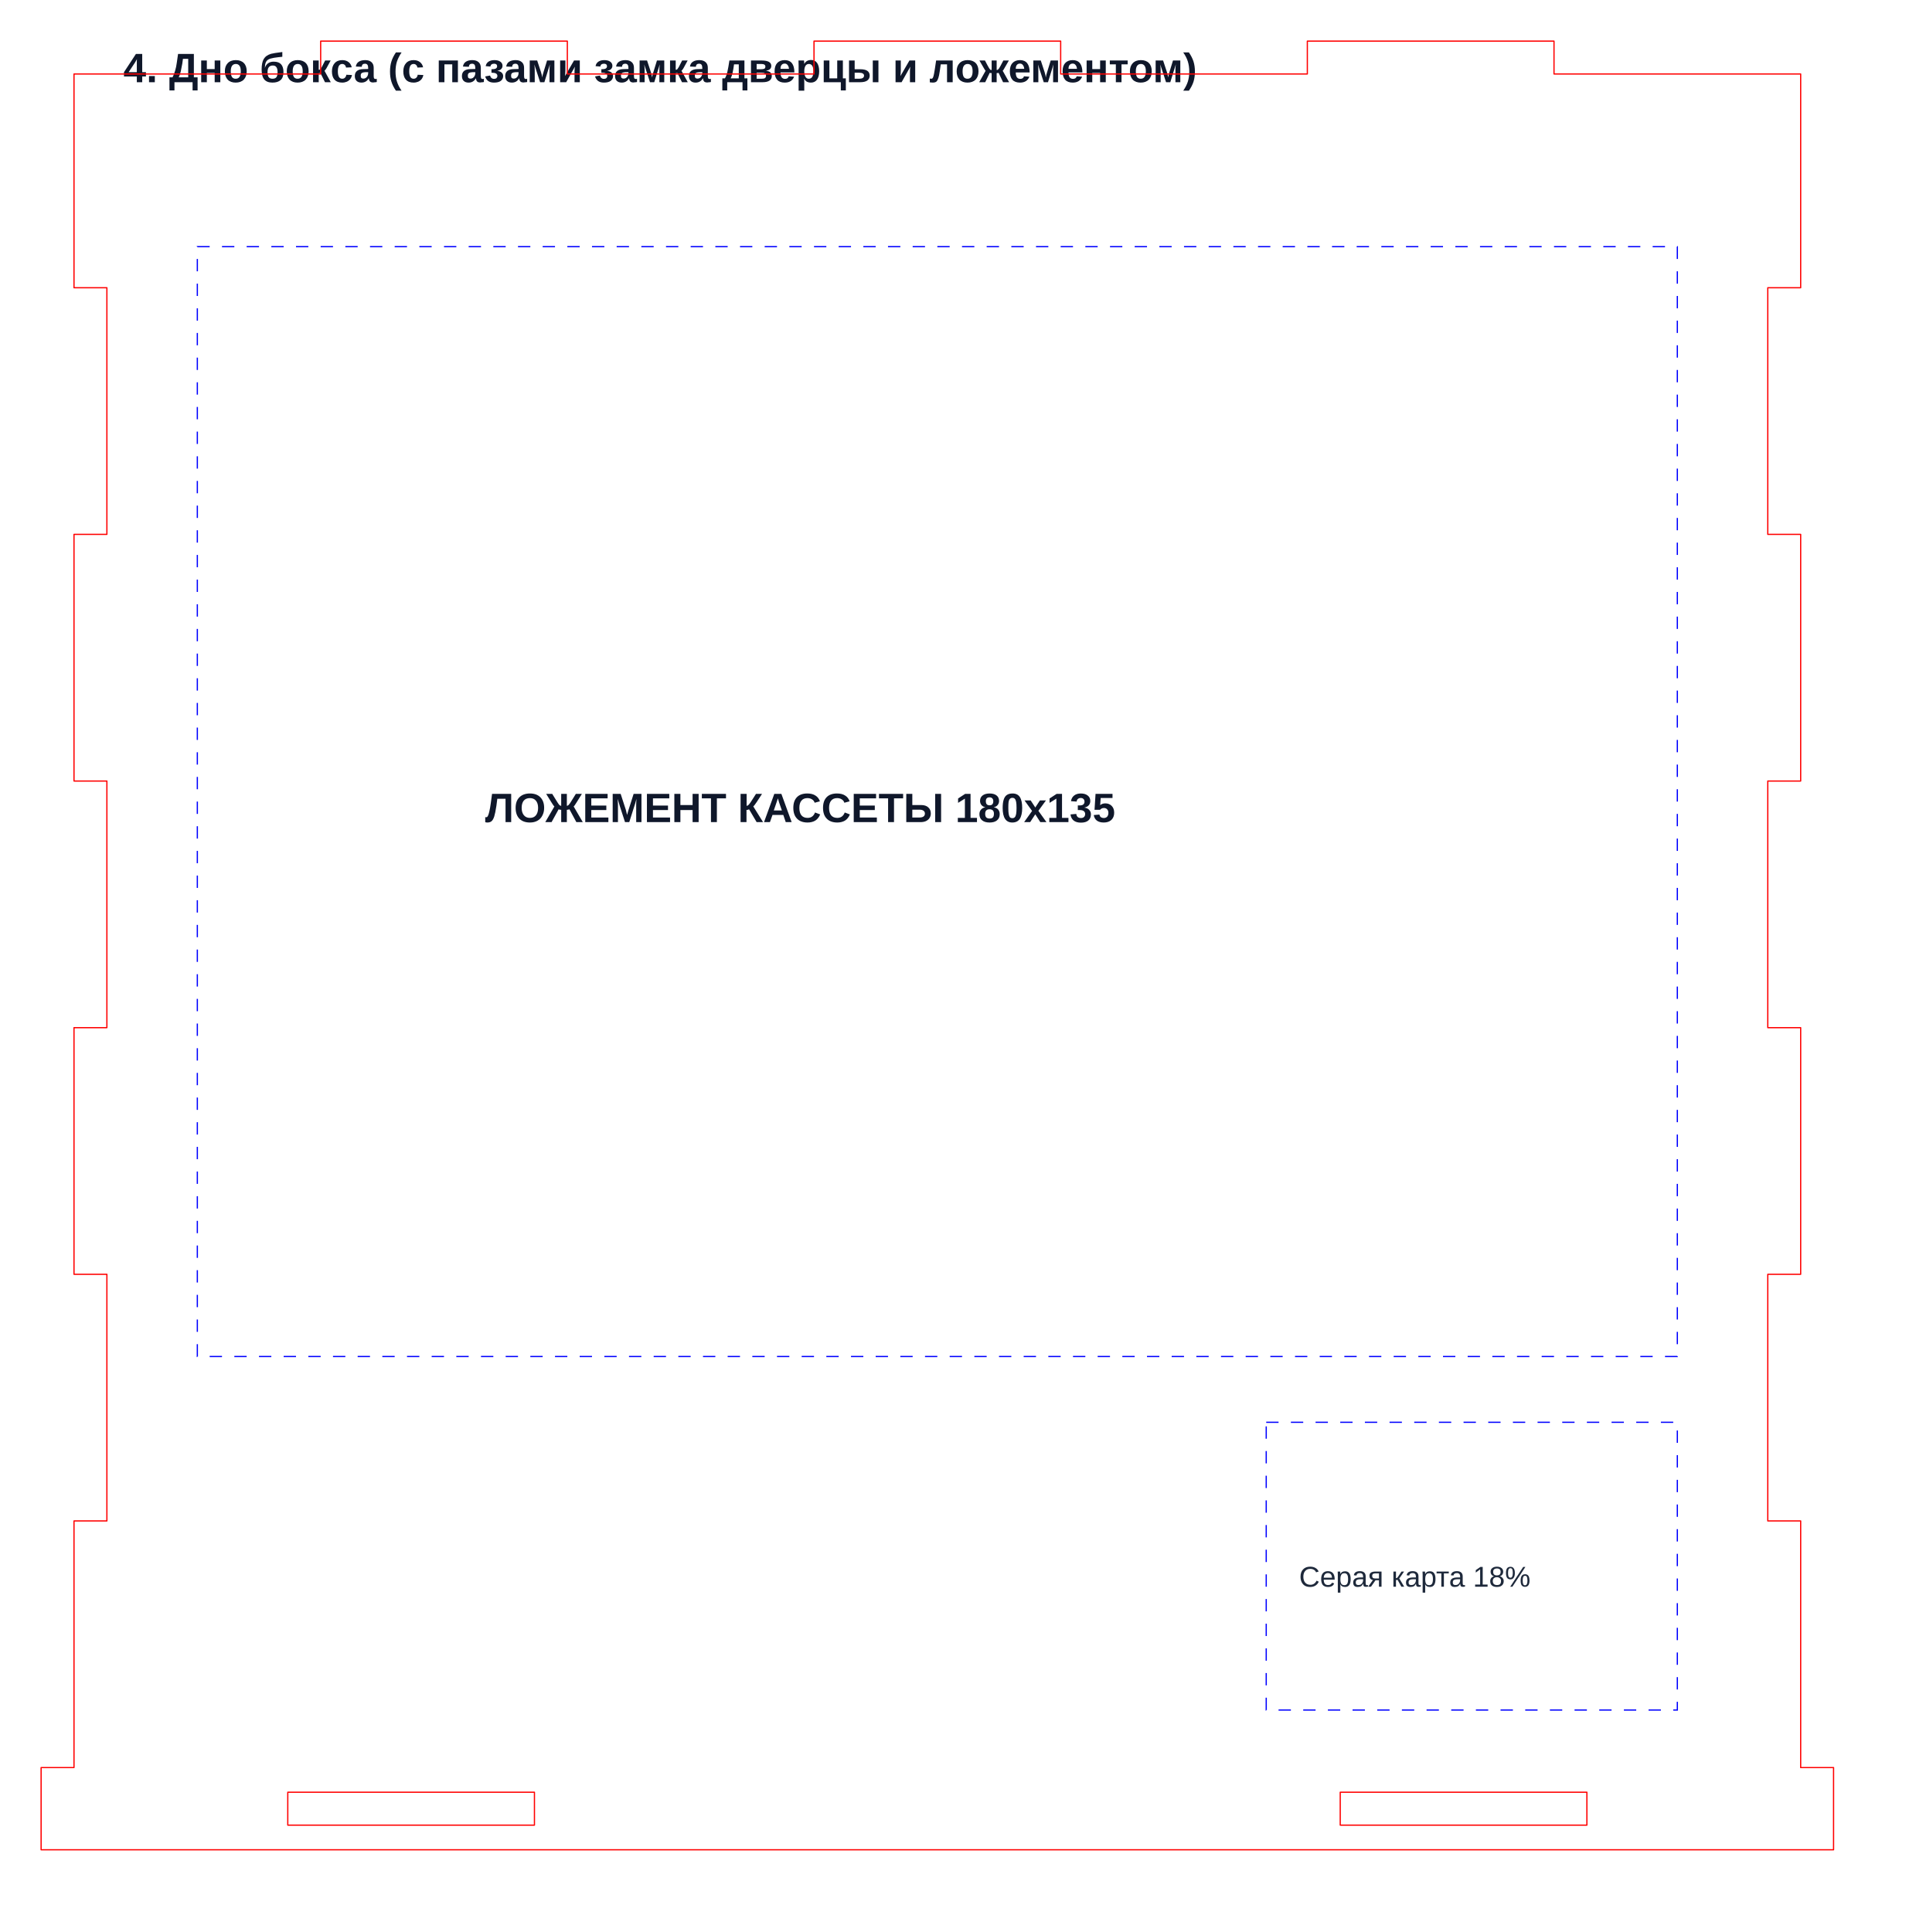
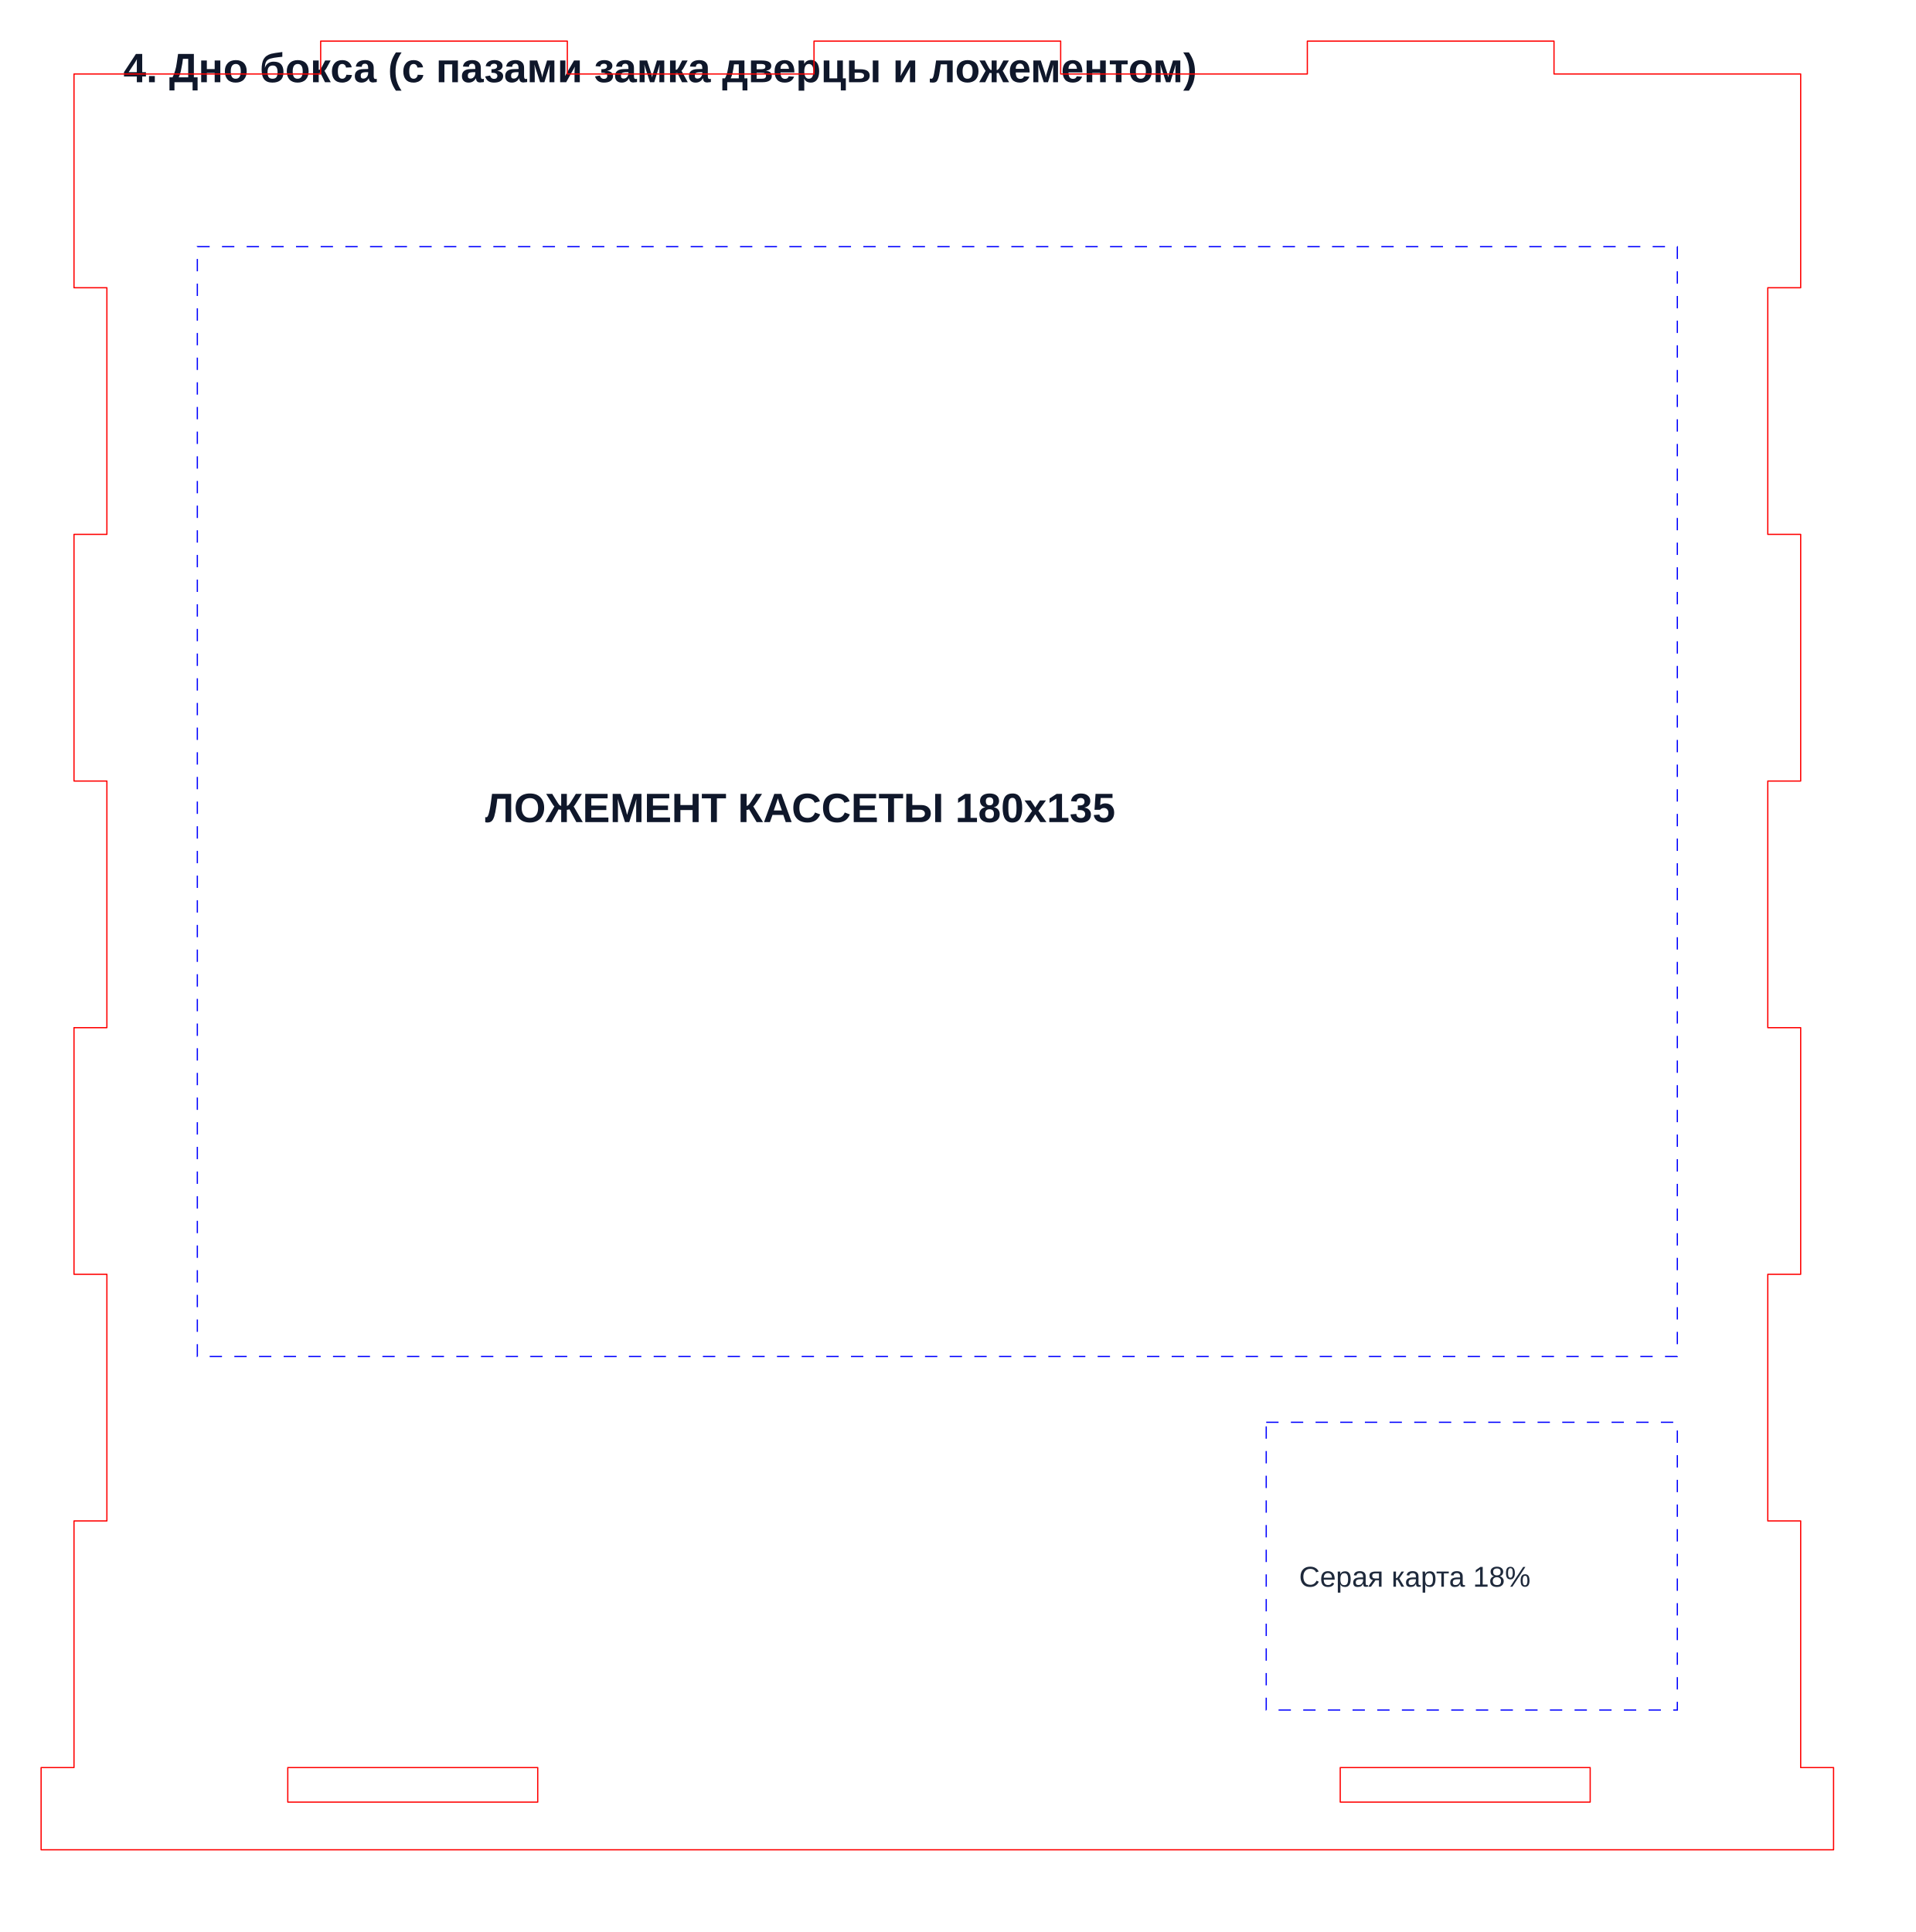
<svg xmlns="http://www.w3.org/2000/svg" width="233.0mm" height="235.0mm" viewBox="0 0 233.0 235.0">
  <defs>
    <style>
      .cut { fill: none; stroke: #ff0000; stroke-width: 0.15; stroke-linecap: round; stroke-linejoin: round; }
      .engrave { fill: none; stroke: #0000ff; stroke-width: 0.15; stroke-dasharray: 1.5,1.5; }
      .text { font-family: Segoe UI, Arial, sans-serif; font-size: 3.5px; fill: #1e293b; }
      .title { font-family: Segoe UI, Arial, sans-serif; font-size: 5px; font-weight: bold; fill: #0f172a; }
    </style>
  </defs>
  <g id="bottom_plate">
    <text x="15" y="10" class="title">4. Дно бокса (с пазами замка дверцы и ложементом)</text>
    <path d="M 9.00 9.00 L 39.00 9.00 L 39.00 5.00 L 69.00 5.00 L 69.00 9.00 L 99.00 9.00 L 99.00 5.00 L 129.00 5.00 L 129.00 9.00 L 159.00 9.00 L 159.00 5.00 L 189.00 5.00 L 189.00 9.00 L 219.00 9.00 L 219.00 35.00 L 215.00 35.00 L 215.00 65.00 L 219.00 65.00 L 219.00 95.00 L 215.00 95.00 L 215.00 125.00 L 219.00 125.00 L 219.00 155.00 L 215.00 155.00 L 215.00 185.00 L 219.00 185.00 L 219.00 215.00 L 223.00 215.00 L 223.00 225.00 L 5.00 225.00 L 5.00 215.00 L 9.00 215.00 L 9.00 185.00 L 13.00 185.00 L 13.00 155.00 L 9.00 155.00 L 9.00 125.00 L 13.00 125.00 L 13.00 95.00 L 9.00 95.00 L 9.00 65.00 L 13.00 65.00 L 13.00 35.00 L 9.00 35.00 L 9.00 9.00 Z" class="cut" />
-     <rect x="35.0" y="218.0" width="30" height="4.0" class="cut" />
-     <rect x="163.0" y="218.0" width="30" height="4.0" class="cut" />
+     <rect x="35.0" y="215.0" width="30.4" height="4.2" class="cut" />
+     <rect x="163.0" y="215.0" width="30.4" height="4.2" class="cut" />
    <rect x="24.0" y="30.0" width="180" height="135" class="engrave" />
    <text x="59.0" y="100.0" class="title">ЛОЖЕМЕНТ КАССЕТЫ 180х135</text>
    <rect x="154.0" y="173.0" width="50" height="35" class="engrave" />
    <text x="158.0" y="193.0" class="text">Серая карта 18%</text>
  </g>
</svg>
